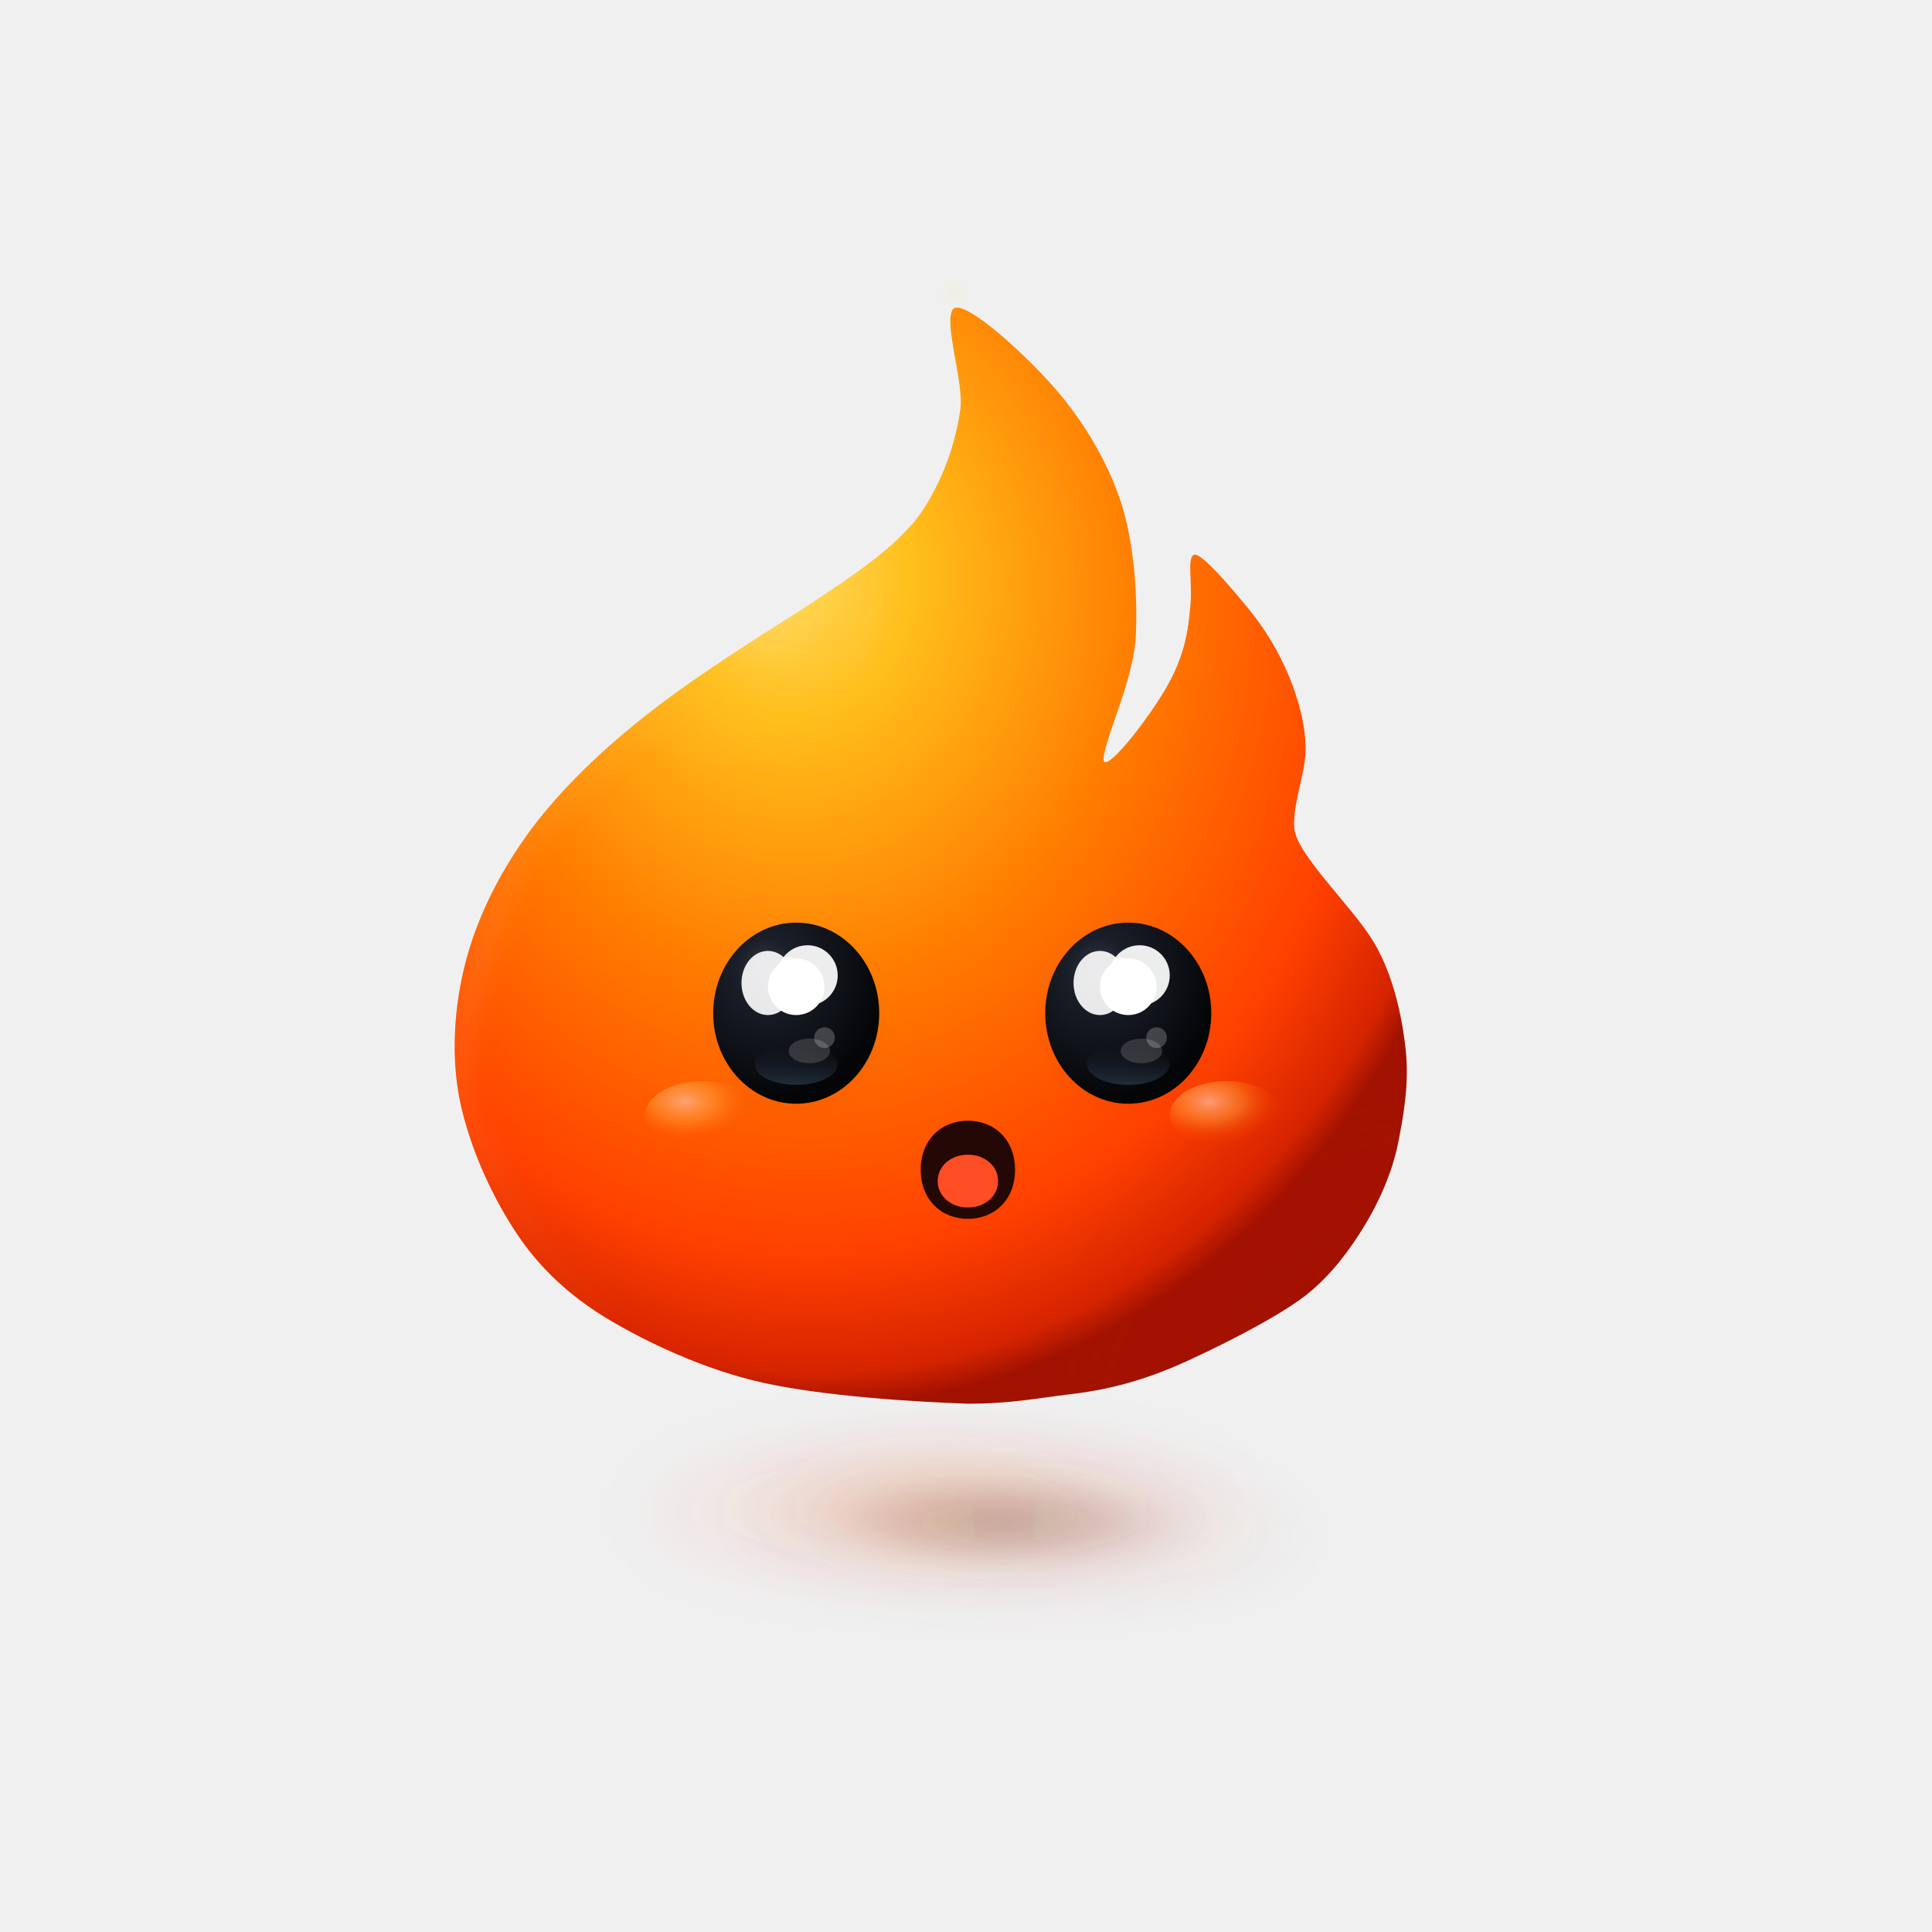
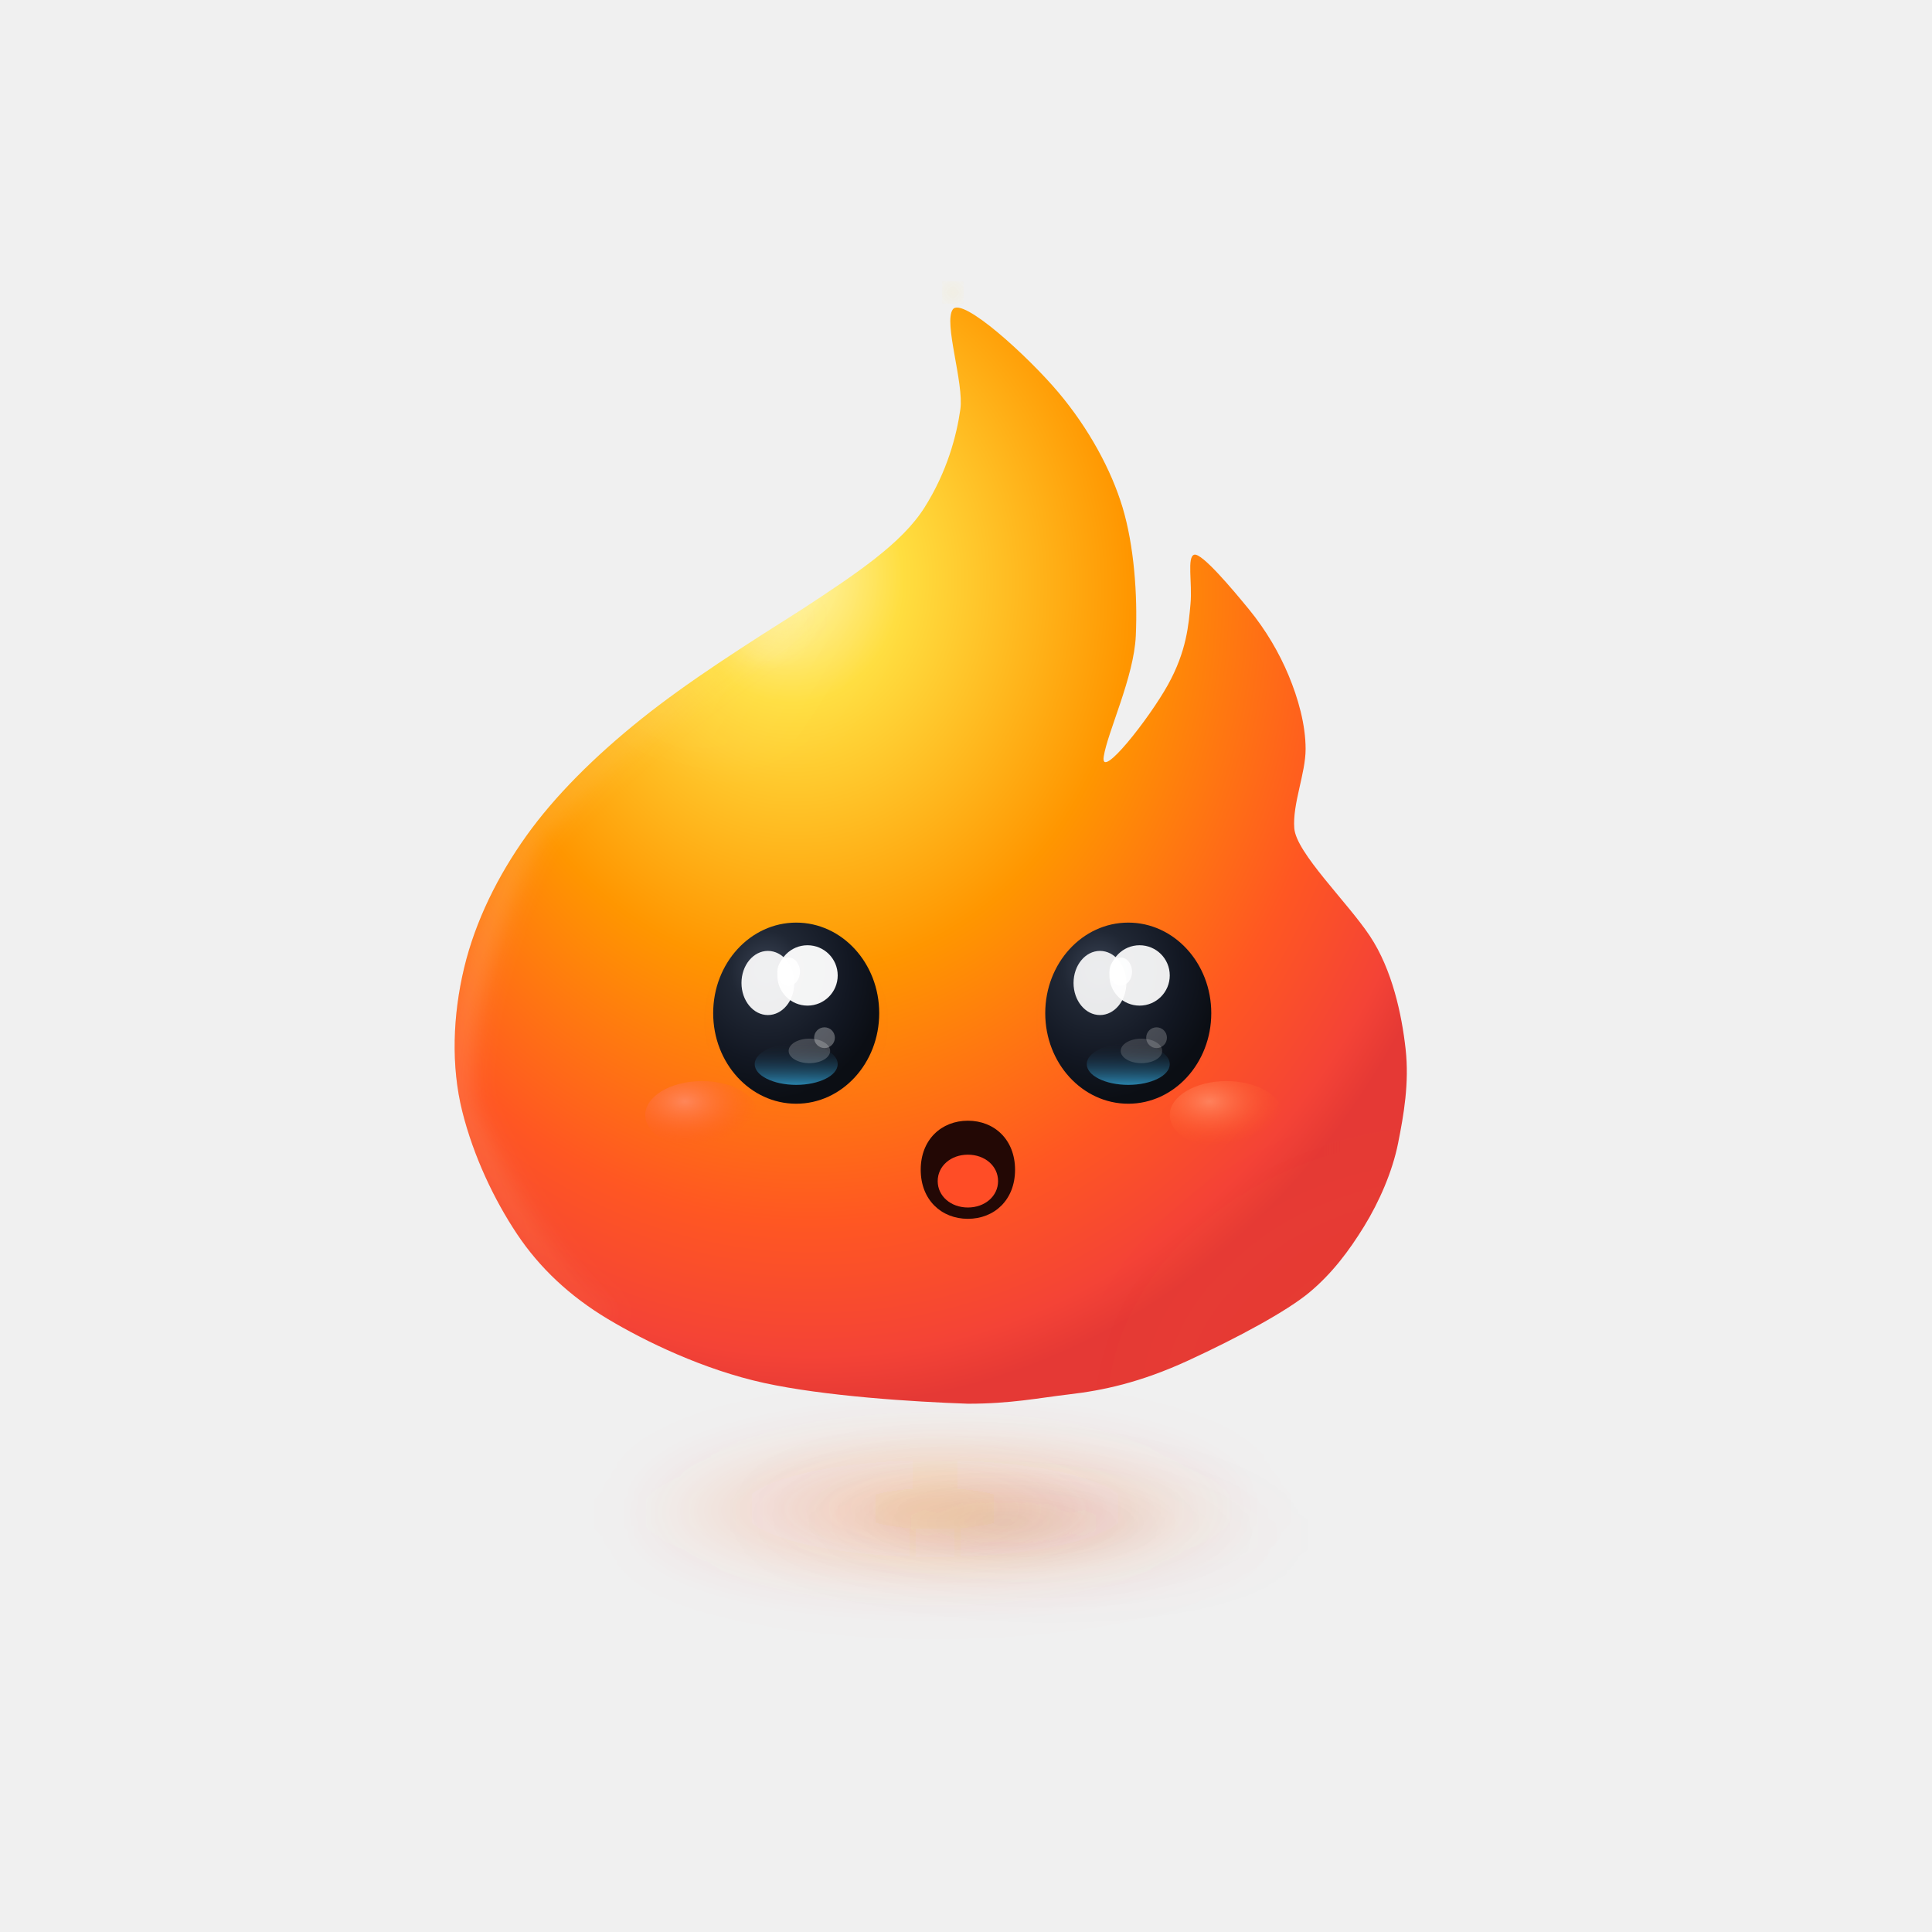
<svg xmlns="http://www.w3.org/2000/svg" viewBox="0 0 1024 1024" width="1024" height="1024" role="img" aria-label="Flame mascot 3D">
  <defs>
    <radialGradient id="flame3DGrad" cx="38%" cy="28%" r="72%" fx="35%" fy="24%">
-       <stop offset="0%" stop-color="#FFDA5C" />
-       <stop offset="18%" stop-color="#FFBE1A" />
-       <stop offset="50%" stop-color="#FF7B00" />
-       <stop offset="82%" stop-color="#FF4000" />
-       <stop offset="96%" stop-color="#D62400" />
-       <stop offset="100%" stop-color="#A31200" />
+       <stop offset="0%" stop-color="#FFF8B3" />
+       <stop offset="16%" stop-color="#FFDE40" />
+       <stop offset="48%" stop-color="#FF9600" />
+       <stop offset="78%" stop-color="#FF5722" />
+       <stop offset="94%" stop-color="#F44336" />
+       <stop offset="100%" stop-color="#E53935" />
    </radialGradient>
    <linearGradient id="bodyHighlightGrad" x1="20%" y1="0%" x2="80%" y2="100%">
-       <stop offset="0%" stop-color="#FFFFFF" stop-opacity="0.08" />
-       <stop offset="50%" stop-color="#FFFFFF" stop-opacity="0.02" />
+       <stop offset="0%" stop-color="#FFFFFF" stop-opacity="0.22" />
+       <stop offset="45%" stop-color="#FFFFFF" stop-opacity="0.06" />
      <stop offset="100%" stop-color="#FFFFFF" stop-opacity="0" />
    </linearGradient>
    <linearGradient id="rimLightGrad" x1="0%" y1="20%" x2="100%" y2="80%">
-       <stop offset="0%" stop-color="#FFF5C2" stop-opacity="0.35" />
-       <stop offset="50%" stop-color="#FFC44D" stop-opacity="0.15" />
-       <stop offset="100%" stop-color="#FF6600" stop-opacity="0" />
+       <stop offset="0%" stop-color="#FFFFFF" stop-opacity="0.45" />
+       <stop offset="45%" stop-color="#FFE082" stop-opacity="0.25" />
+       <stop offset="100%" stop-color="#FF9800" stop-opacity="0" />
    </linearGradient>
    <radialGradient id="ambientShadowGrad" cx="78%" cy="75%" r="55%">
-       <stop offset="0%" stop-color="#730500" stop-opacity="0.20" />
-       <stop offset="55%" stop-color="#A61200" stop-opacity="0.08" />
-       <stop offset="100%" stop-color="#CC2000" stop-opacity="0" />
+       <stop offset="0%" stop-color="#D84315" stop-opacity="0.10" />
+       <stop offset="60%" stop-color="#FF5722" stop-opacity="0.03" />
+       <stop offset="100%" stop-color="#FF9800" stop-opacity="0" />
    </radialGradient>
    <radialGradient id="eye3DGrad" cx="32%" cy="26%" r="72%">
-       <stop offset="0%" stop-color="#323846" />
-       <stop offset="25%" stop-color="#1A1E28" />
-       <stop offset="65%" stop-color="#0E1116" />
-       <stop offset="100%" stop-color="#040507" />
+       <stop offset="0%" stop-color="#3A4354" />
+       <stop offset="30%" stop-color="#202734" />
+       <stop offset="70%" stop-color="#121722" />
+       <stop offset="100%" stop-color="#0B0E14" />
    </radialGradient>
    <radialGradient id="eyeSocketShadow" cx="50%" cy="50%" r="50%">
-       <stop offset="0%" stop-color="#000000" stop-opacity="0.25" />
-       <stop offset="70%" stop-color="#000000" stop-opacity="0.05" />
-       <stop offset="100%" stop-color="#000000" stop-opacity="0" />
+       <stop offset="0%" stop-color="#BF360C" stop-opacity="0.08" />
+       <stop offset="70%" stop-color="#E64A19" stop-opacity="0.02" />
+       <stop offset="100%" stop-color="#FF5722" stop-opacity="0" />
    </radialGradient>
    <linearGradient id="eyeBottomGlow" x1="0%" y1="100%" x2="0%" y2="0%">
-       <stop offset="0%" stop-color="#486584" stop-opacity="0.40" />
-       <stop offset="100%" stop-color="#1F2430" stop-opacity="0" />
+       <stop offset="0%" stop-color="#38BDF8" stop-opacity="0.65" />
+       <stop offset="100%" stop-color="#1E293B" stop-opacity="0" />
    </linearGradient>
    <radialGradient id="cheek3DGrad" cx="35%" cy="30%" r="65%">
-       <stop offset="0%" stop-color="#FFB394" stop-opacity="0.80" />
-       <stop offset="45%" stop-color="#FFA03A" stop-opacity="0.45" />
-       <stop offset="85%" stop-color="#FF5500" stop-opacity="0.12" />
-       <stop offset="100%" stop-color="#FF4400" stop-opacity="0" />
+       <stop offset="0%" stop-color="#FF8A65" stop-opacity="0.85" />
+       <stop offset="50%" stop-color="#FF7043" stop-opacity="0.45" />
+       <stop offset="100%" stop-color="#FF5722" stop-opacity="0" />
    </radialGradient>
    <radialGradient id="shadowCastGrad" cx="45%" cy="42%" r="55%">
-       <stop offset="0%" stop-color="#4A1205" stop-opacity="0.32" />
-       <stop offset="50%" stop-color="#73200A" stop-opacity="0.16" />
-       <stop offset="85%" stop-color="#993310" stop-opacity="0.05" />
-       <stop offset="100%" stop-color="#000000" stop-opacity="0" />
+       <stop offset="0%" stop-color="#8C2703" stop-opacity="0.16" />
+       <stop offset="50%" stop-color="#B23C08" stop-opacity="0.07" />
+       <stop offset="100%" stop-color="#FF5722" stop-opacity="0" />
    </radialGradient>
    <radialGradient id="shadowContactGrad" cx="50%" cy="50%" r="50%">
-       <stop offset="0%" stop-color="#3A0D04" stop-opacity="0.42" />
-       <stop offset="60%" stop-color="#66180A" stop-opacity="0.20" />
-       <stop offset="100%" stop-color="#8C220E" stop-opacity="0" />
+       <stop offset="0%" stop-color="#6E1B00" stop-opacity="0.20" />
+       <stop offset="60%" stop-color="#9E2A00" stop-opacity="0.07" />
+       <stop offset="100%" stop-color="#D84315" stop-opacity="0" />
    </radialGradient>
    <radialGradient id="groundFlameGlowGrad" cx="45%" cy="45%" r="50%">
-       <stop offset="0%" stop-color="#FF7700" stop-opacity="0.30" />
-       <stop offset="50%" stop-color="#FF3300" stop-opacity="0.12" />
-       <stop offset="100%" stop-color="#FF1A00" stop-opacity="0" />
+       <stop offset="0%" stop-color="#FF9600" stop-opacity="0.45" />
+       <stop offset="50%" stop-color="#FF5722" stop-opacity="0.20" />
+       <stop offset="100%" stop-color="#FF3D00" stop-opacity="0" />
    </radialGradient>
    <filter id="shadowBlur" x="-50%" y="-150%" width="200%" height="400%">
      <feGaussianBlur stdDeviation="16" />
    </filter>
    <filter id="contactBlur" x="-30%" y="-100%" width="160%" height="300%">
      <feGaussianBlur stdDeviation="8" />
    </filter>
    <filter id="softGlow" x="-30%" y="-30%" width="160%" height="160%">
      <feGaussianBlur stdDeviation="6" />
    </filter>
    <filter id="highlightBlur" x="-20%" y="-20%" width="140%" height="140%">
      <feGaussianBlur stdDeviation="10" />
    </filter>
    <clipPath id="flameBodyClip">
      <path d="M 513 744 C 484 743, 437 740, 405 733 C 373 726, 342 711, 322 699 C 302 687, 286 672, 274 654 C 262 636, 251 613, 245 589 C 239 565, 240 538, 246 513 C 252 488, 264 464, 279 443 C 294 422, 315 401, 340 381 C 365 361, 395 342, 425 323 C 454 304, 478 288, 490 269 C 502 250, 507 231, 509 217 C 511 203, 500 171, 505 164 C 510 157, 545 189, 561 208 C 577 227, 589 249, 595 269 C 601 289, 603 315, 602 337 C 601 359, 587 388, 585 401 C 583 414, 609 381, 619 363 C 629 345, 630 331, 631 320 C 632 309, 629 295, 633 294 C 637 293, 653 312, 662 323 C 671 334, 678 346, 683 358 C 688 370, 692 384, 692 397 C 692 410, 685 426, 686 439 C 687 452, 714 478, 726 496 C 738 514, 743 538, 745 556 C 747 574, 744 591, 741 606 C 738 621, 731 637, 723 650 C 715 663, 706 675, 694 685 C 682 695, 656 709, 630 721 C 604 733, 584 737, 567 739 C 550 741, 536 744, 513 744 Z" />
    </clipPath>
  </defs>
  <g id="ground-shadow">
    <ellipse cx="513" cy="804" rx="175" ry="44" fill="url(#groundFlameGlowGrad)" filter="url(#shadowBlur)" opacity="0.75" />
    <ellipse cx="548" cy="812" rx="156" ry="37" transform="rotate(3 548 812)" fill="url(#shadowCastGrad)" filter="url(#shadowBlur)" opacity="0.45">
      <animate attributeName="rx" values="156;184;75;168;140;156;156" keyTimes="0;0.04;0.13;0.20;0.24;0.27;1" calcMode="spline" keySplines="0.25 0.8 0.3 1; 0.22 0.9 0.3 1; 0.2 0 0.2 1; 0.2 0.7 0.2 1; 0.2 0.7 0.2 1; 0 0 1 1" dur="5.5s" repeatCount="indefinite" />
      <animate attributeName="ry" values="37;46;15;41;32;37;37" keyTimes="0;0.04;0.13;0.20;0.24;0.27;1" calcMode="spline" keySplines="0.25 0.8 0.3 1; 0.22 0.9 0.3 1; 0.2 0 0.2 1; 0.2 0.7 0.2 1; 0.2 0.7 0.2 1; 0 0 1 1" dur="5.5s" repeatCount="indefinite" />
      <animate attributeName="opacity" values="0.45;0.65;0.12;0.55;0.35;0.45;0.45" keyTimes="0;0.04;0.13;0.20;0.24;0.27;1" calcMode="spline" keySplines="0.25 0.8 0.3 1; 0.22 0.9 0.3 1; 0.2 0 0.2 1; 0.2 0.7 0.2 1; 0.2 0.7 0.2 1; 0 0 1 1" dur="5.5s" repeatCount="indefinite" />
    </ellipse>
    <ellipse cx="532" cy="807" rx="100" ry="22" fill="url(#shadowContactGrad)" filter="url(#contactBlur)" opacity="0.50">
      <animate attributeName="rx" values="100;124;30;114;88;100;100" keyTimes="0;0.04;0.13;0.20;0.24;0.27;1" calcMode="spline" keySplines="0.25 0.8 0.3 1; 0.22 0.9 0.3 1; 0.2 0 0.2 1; 0.2 0.7 0.2 1; 0.2 0.7 0.2 1; 0 0 1 1" dur="5.5s" repeatCount="indefinite" />
      <animate attributeName="opacity" values="0.50;0.75;0.05;0.68;0.40;0.50;0.50" keyTimes="0;0.04;0.13;0.20;0.24;0.27;1" calcMode="spline" keySplines="0.25 0.8 0.3 1; 0.22 0.9 0.3 1; 0.2 0 0.2 1; 0.2 0.7 0.2 1; 0.2 0.7 0.2 1; 0 0 1 1" dur="5.5s" repeatCount="indefinite" />
    </ellipse>
  </g>
  <g id="mascot-airborne-translate">
    <animateTransform attributeName="transform" type="translate" values="0 0; 0 20; 0 -160; 0 10; 0 -12; 0 0; 0 0" keyTimes="0; 0.04; 0.13; 0.20; 0.24; 0.27; 1" calcMode="spline" keySplines="0.25 0.8 0.3 1; 0.22 0.9 0.3 1; 0.2 0 0.2 1; 0.2 0.7 0.2 1; 0.2 0.7 0.2 1; 0 0 1 1" dur="5.5s" begin="0s" repeatCount="indefinite" />
    <g transform="translate(513 744)">
      <g id="mascot-squish-scale">
        <animateTransform attributeName="transform" type="scale" values="1 1; 1.20 0.76; 0.80 1.28; 1.22 0.78; 0.94 1.06; 1 1; 1 1" keyTimes="0; 0.04; 0.13; 0.20; 0.24; 0.27; 1" calcMode="spline" keySplines="0.25 0.8 0.3 1; 0.22 0.9 0.3 1; 0.2 0 0.2 1; 0.2 0.7 0.2 1; 0.2 0.7 0.2 1; 0 0 1 1" dur="5.5s" begin="0s" repeatCount="indefinite" />
        <g transform="translate(-513 -744)">
          <path fill="url(#flame3DGrad)" shape-rendering="geometricPrecision" d="M 513 744 C 484 743, 437 740, 405 733 C 373 726, 342 711, 322 699 C 302 687, 286 672, 274 654 C 262 636, 251 613, 245 589 C 239 565, 240 538, 246 513 C 252 488, 264 464, 279 443 C 294 422, 315 401, 340 381 C 365 361, 395 342, 425 323 C 454 304, 478 288, 490 269 C 502 250, 507 231, 509 217 C 511 203, 500 171, 505 164 C 510 157, 545 189, 561 208 C 577 227, 589 249, 595 269 C 601 289, 603 315, 602 337 C 601 359, 587 388, 585 401 C 583 414, 609 381, 619 363 C 629 345, 630 331, 631 320 C 632 309, 629 295, 633 294 C 637 293, 653 312, 662 323 C 671 334, 678 346, 683 358 C 688 370, 692 384, 692 397 C 692 410, 685 426, 686 439 C 687 452, 714 478, 726 496 C 738 514, 743 538, 745 556 C 747 574, 744 591, 741 606 C 738 621, 731 637, 723 650 C 715 663, 706 675, 694 685 C 682 695, 656 709, 630 721 C 604 733, 584 737, 567 739 C 550 741, 536 744, 513 744 Z" />
          <g clip-path="url(#flameBodyClip)">
            <ellipse cx="660" cy="670" rx="200" ry="160" fill="url(#ambientShadowGrad)" filter="url(#shadowBlur)" />
            <ellipse cx="380" cy="310" rx="80" ry="100" transform="rotate(-20 380 310)" fill="url(#bodyHighlightGrad)" filter="url(#highlightBlur)" />
-             <ellipse cx="400" cy="320" rx="20" ry="34" transform="rotate(-22 400 320)" fill="#FFFFFF" opacity="0.06" filter="url(#softGlow)" />
-             <path d="M 322 699 C 302 687 274 654 245 589 C 239 565 246 513 279 443 C 315 401 365 361 425 323" stroke="url(#rimLightGrad)" stroke-width="12" fill="none" opacity="0.4" filter="url(#softGlow)" />
+             <ellipse cx="400" cy="320" rx="20" ry="34" transform="rotate(-22 400 320)" fill="#FFFFFF" opacity="0.12" filter="url(#softGlow)" />
+             <path d="M 322 699 C 302 687 274 654 245 589 C 239 565 246 513 279 443 C 315 401 365 361 425 323" stroke="url(#rimLightGrad)" stroke-width="12" fill="none" opacity="0.50" filter="url(#softGlow)" />
          </g>
          <circle cx="505" cy="155" r="3.5" fill="#FFE57F" opacity="0.8" filter="url(#softGlow)">
            <animate attributeName="cy" values="155;122;155" dur="2.4s" repeatCount="indefinite" />
            <animate attributeName="cx" values="505;490;512;505" dur="2.4s" repeatCount="indefinite" />
            <animate attributeName="opacity" values="0.85;0.1;0.85" dur="2.4s" repeatCount="indefinite" />
            <animate attributeName="r" values="3.5;1.8;3.5" dur="2.4s" repeatCount="indefinite" />
          </circle>
          <g id="face">
            <g id="eyes">
              <g id="eye-left">
-                 <animateTransform attributeName="transform" type="translate" dur="12s" begin="0s" repeatCount="indefinite" keyTimes="0;0.14;0.28;0.44;0.50;1" values="0 0;0 0;0 -2;0 -2;0 0;0 0" />
+                 <animateTransform attributeName="transform" type="translate" dur="5.5s" begin="0s" repeatCount="indefinite" keyTimes="0; 0.27; 0.40; 0.65; 1" values="0 0; 0 0; 0 -2; 0 -2; 0 0" />
                <ellipse cx="422" cy="541" rx="47" ry="50" fill="url(#eyeSocketShadow)" filter="url(#softGlow)" />
-                 <ellipse cx="422" cy="537" rx="44" ry="48" fill="url(#eye3DGrad)">
-                   <animate attributeName="ry" dur="12s" repeatCount="indefinite" keyTimes="0;0.20;0.22;0.24;0.26;0.28;0.48;0.49;0.50;0.51;0.52;0.78;0.80;0.82;0.84;0.86;1" values="48;48;28;7;5;48;48;28;7;5;48;48;28;7;5;48;48" />
-                 </ellipse>
-                 <ellipse cx="422" cy="564" rx="22" ry="11" fill="url(#eyeBottomGlow)" />
-                 <g id="eye-left-shine">
-                   <animate attributeName="opacity" dur="12s" repeatCount="indefinite" keyTimes="0;0.50;0.52;1" values="1;1;0;0" />
-                   <circle cx="428" cy="517" r="16" fill="#FFFFFF" opacity="0.92">
-                     <animate attributeName="opacity" dur="12s" repeatCount="indefinite" keyTimes="0;0.20;0.22;0.24;0.26;0.28;0.68;0.70;0.72;0.74;0.76;1" values="0.92;0.92;0.55;0;0;0.92;0.92;0.55;0;0;0.92;0.92" />
-                     <animate attributeName="r" values="16;16.6;16" dur="2.6s" repeatCount="indefinite" />
-                   </circle>
-                   <ellipse cx="407" cy="521" rx="14" ry="17" fill="#FFFFFF" opacity="0.90">
-                     <animate attributeName="opacity" dur="12s" repeatCount="indefinite" keyTimes="0;0.20;0.22;0.24;0.26;0.28;0.68;0.70;0.72;0.74;0.76;1" values="0.90;0.90;0.55;0;0;0.90;0.90;0.55;0;0;0.90;0.90" />
-                     <animate attributeName="ry" values="17;18.2;16.8;17.4;17" dur="2.6s" repeatCount="indefinite" />
-                     <animate attributeName="cy" values="521;520;521.5;521;521" dur="2.6s" repeatCount="indefinite" />
+                 <g id="eye-left-pupil-glance">
+                   <animateTransform attributeName="transform" type="translate" dur="5.5s" begin="0s" repeatCount="indefinite" keyTimes="0; 0.70; 0.74; 0.81; 0.85; 0.92; 0.96; 1" values="0 0; 0 0; -12 0; -12 0; 12 0; 12 0; 0 0; 0 0" calcMode="spline" keySplines="0 0 1 1; 0.25 0.9 0.25 1; 0 0 1 1; 0.25 0.9 0.25 1; 0 0 1 1; 0.25 0.9 0.25 1; 0 0 1 1" />
+                   <ellipse cx="422" cy="537" rx="44" ry="48" fill="url(#eye3DGrad)">
+                     <animate attributeName="ry" dur="5.5s" repeatCount="indefinite" keyTimes="0; 0.10; 0.12; 0.14; 0.85; 0.87; 1" values="48; 48; 7; 48; 48; 7; 48" />
                  </ellipse>
-                   <ellipse cx="418" cy="515" rx="6" ry="7.5" fill="#FFFFFF" opacity="0.85">
-                     <animate attributeName="opacity" dur="12s" repeatCount="indefinite" keyTimes="0;0.20;0.22;0.24;0.26;0.28;0.68;0.70;0.72;0.74;0.76;1" values="0.85;0.85;0.50;0;0;0.85;0.85;0.50;0;0;0.85;0.85" />
-                     <animate attributeName="rx" values="6;6.8;5.8;6.2;6" dur="2.1s" repeatCount="indefinite" />
-                     <animate attributeName="ry" values="7.5;8.1;7.1;7.6;7.5" dur="2.1s" repeatCount="indefinite" />
-                   </ellipse>
-                   <circle cx="437" cy="550" r="5.5" fill="#FFFFFF" opacity="0.22">
-                     <animate attributeName="opacity" dur="12s" repeatCount="indefinite" keyTimes="0;0.20;0.22;0.24;0.26;0.28;0.68;0.70;0.72;0.74;0.76;1" values="0.22;0.22;0.12;0;0;0.22;0.22;0.12;0;0;0.22;0.22" />
-                     <animate attributeName="r" values="4.6;6.2;5;5.7;4.6" dur="1.9s" repeatCount="indefinite" />
-                   </circle>
-                   <ellipse cx="429" cy="557" rx="11" ry="6.5" fill="#FFFFFF" opacity="0.16">
-                     <animate attributeName="opacity" dur="12s" repeatCount="indefinite" keyTimes="0;0.16;0.16;0.08;0;0;0.16;0.16;0.08;0;0;0.16;0.16" />
-                     <animate attributeName="rx" values="10;12.2;10.4;11.2;10" dur="2.3s" repeatCount="indefinite" />
-                   </ellipse>
-                   <g id="eye-left-sparkle" opacity="0">
-                     <path d="M 428 510 L 428 524" stroke="#FFFFFF" stroke-width="2.5" stroke-linecap="round" />
-                     <path d="M 421 517 L 435 517" stroke="#FFFFFF" stroke-width="2.5" stroke-linecap="round" />
-                     <animate attributeName="opacity" dur="12s" repeatCount="indefinite" keyTimes="0;0.38;0.42;0.47;0.50;1" values="0;0;0.85;1;0;0" />
+                   <ellipse cx="422" cy="564" rx="22" ry="11" fill="url(#eyeBottomGlow)" />
+                   <g id="eye-left-shine">
+                     <circle cx="428" cy="517" r="16" fill="#FFFFFF" opacity="0.95">
+                       <animate attributeName="opacity" dur="5.5s" repeatCount="indefinite" keyTimes="0; 0.10; 0.12; 0.14; 0.38; 0.40; 0.65; 0.67; 0.85; 0.87; 1" values="0.95; 0.95; 0.2; 0.95; 0.95; 1.0; 1.0; 0.95; 0.95; 0.2; 0.95" />
+                       <animate attributeName="r" dur="5.5s" repeatCount="indefinite" keyTimes="0; 0.38; 0.40; 0.65; 0.67; 1" values="16; 16; 18.5; 18.5; 16; 16" />
+                     </circle>
+                     <ellipse cx="407" cy="521" rx="14" ry="17" fill="#FFFFFF" opacity="0.92">
+                       <animate attributeName="opacity" dur="5.5s" repeatCount="indefinite" keyTimes="0; 0.10; 0.12; 0.14; 0.38; 0.40; 0.65; 0.67; 0.85; 0.87; 1" values="0.92; 0.92; 0.2; 0.92; 0.92; 0.98; 0.98; 0.92; 0.92; 0.2; 0.92" />
+                       <animate attributeName="ry" values="17;18.2;16.8;17.4;17" dur="2.6s" repeatCount="indefinite" />
+                       <animate attributeName="cy" values="521;520;521.5;521;521" dur="2.6s" repeatCount="indefinite" />
+                     </ellipse>
+                     <ellipse cx="418" cy="515" rx="6" ry="7.5" fill="#FFFFFF" opacity="0.88">
+                       <animate attributeName="rx" values="6;6.8;5.8;6.2;6" dur="2.1s" repeatCount="indefinite" />
+                       <animate attributeName="ry" values="7.5;8.1;7.1;7.6;7.5" dur="2.1s" repeatCount="indefinite" />
+                     </ellipse>
+                     <circle cx="437" cy="550" r="5.5" fill="#FFFFFF" opacity="0.30">
+                       <animate attributeName="r" values="4.6;6.2;5;5.7;4.6" dur="1.9s" repeatCount="indefinite" />
+                     </circle>
+                     <ellipse cx="429" cy="557" rx="11" ry="6.5" fill="#FFFFFF" opacity="0.20">
+                       <animate attributeName="rx" values="10;12.2;10.4;11.2;10" dur="2.3s" repeatCount="indefinite" />
+                     </ellipse>
+                     <g id="eye-left-sparkle" opacity="0">
+                       <path d="M 428 506 L 428 528" stroke="#FFFFFF" stroke-width="3" stroke-linecap="round" />
+                       <path d="M 417 517 L 439 517" stroke="#FFFFFF" stroke-width="3" stroke-linecap="round" />
+                       <path d="M 420 509 L 436 525" stroke="#FFFFFF" stroke-width="2" stroke-linecap="round" />
+                       <path d="M 420 525 L 436 509" stroke="#FFFFFF" stroke-width="2" stroke-linecap="round" />
+                       <animate attributeName="opacity" dur="5.5s" repeatCount="indefinite" keyTimes="0; 0.38; 0.40; 0.65; 0.67; 1" values="0; 0; 1; 1; 0; 0" />
+                     </g>
                  </g>
-                 </g>
-                 <g id="eye-left-look">
-                   <animate attributeName="opacity" dur="12s" repeatCount="indefinite" keyTimes="0;0.50;0.52;1" values="0;0;1;1" />
-                   <animateTransform attributeName="transform" type="translate" dur="12s" begin="0s" repeatCount="indefinite" keyTimes="0;0.50;0.58;0.66;0.72;0.80;0.88;1" values="0 0;0 0;-10 0;-10 0;10 0;10 0;0 0;0 0" calcMode="spline" keySplines="0 0 1 1; 0.2 0.9 0.25 1; 0 0 1 1; 0.2 0.9 0.25 1; 0 0 1 1; 0.22 0.82 0.25 1; 0 0 1 1" />
-                   <circle cx="422" cy="523" r="15" fill="#FFFFFF">
-                     <animate attributeName="opacity" dur="12s" repeatCount="indefinite" keyTimes="0;0.20;0.22;0.24;0.26;0.28;0.48;0.49;0.50;0.51;0.52;0.78;0.80;0.82;0.84;0.86;1" values="1;1;0.55;0;0;1;1;0.55;0;0;1;1;0.55;0;0;1;1" />
-                   </circle>
                </g>
              </g>
              <g id="eye-right">
-                 <animateTransform attributeName="transform" type="translate" dur="12s" begin="0s" repeatCount="indefinite" keyTimes="0;0.14;0.28;0.44;0.50;1" values="0 0;0 0;0 -2;0 -2;0 0;0 0" />
+                 <animateTransform attributeName="transform" type="translate" dur="5.5s" begin="0s" repeatCount="indefinite" keyTimes="0; 0.27; 0.40; 0.65; 1" values="0 0; 0 0; 0 -2; 0 -2; 0 0" />
                <ellipse cx="598" cy="541" rx="47" ry="50" fill="url(#eyeSocketShadow)" filter="url(#softGlow)" />
-                 <ellipse cx="598" cy="537" rx="44" ry="48" fill="url(#eye3DGrad)">
-                   <animate attributeName="ry" dur="12s" repeatCount="indefinite" keyTimes="0;0.20;0.22;0.24;0.26;0.28;0.48;0.49;0.50;0.51;0.52;0.78;0.80;0.82;0.84;0.86;1" values="48;48;28;7;5;48;48;28;7;5;48;48;28;7;5;48;48" />
-                 </ellipse>
-                 <ellipse cx="598" cy="564" rx="22" ry="11" fill="url(#eyeBottomGlow)" />
-                 <g id="eye-right-shine">
-                   <animate attributeName="opacity" dur="12s" repeatCount="indefinite" keyTimes="0;0.50;0.52;1" values="1;1;0;0" />
-                   <circle cx="604" cy="517" r="16" fill="#FFFFFF" opacity="0.92">
-                     <animate attributeName="opacity" dur="12s" repeatCount="indefinite" keyTimes="0;0.20;0.22;0.24;0.26;0.28;0.68;0.70;0.72;0.74;0.76;1" values="0.92;0.92;0.55;0;0;0.92;0.92;0.55;0;0;0.92;0.92" />
-                     <animate attributeName="r" values="16;16.6;16" dur="2.8s" repeatCount="indefinite" />
-                   </circle>
-                   <ellipse cx="583" cy="521" rx="14" ry="17" fill="#FFFFFF" opacity="0.90">
-                     <animate attributeName="opacity" dur="12s" repeatCount="indefinite" keyTimes="0;0.20;0.22;0.24;0.26;0.28;0.68;0.70;0.72;0.74;0.76;1" values="0.90;0.90;0.55;0;0;0.90;0.90;0.55;0;0;0.90;0.90" />
-                     <animate attributeName="ry" values="17;18;16.7;17.6;17" dur="2.8s" repeatCount="indefinite" />
-                     <animate attributeName="cy" values="521;520.2;521.4;521;521" dur="2.8s" repeatCount="indefinite" />
+                 <g id="eye-right-pupil-glance">
+                   <animateTransform attributeName="transform" type="translate" dur="5.5s" begin="0s" repeatCount="indefinite" keyTimes="0; 0.70; 0.74; 0.81; 0.85; 0.92; 0.96; 1" values="0 0; 0 0; -12 0; -12 0; 12 0; 12 0; 0 0; 0 0" calcMode="spline" keySplines="0 0 1 1; 0.25 0.9 0.25 1; 0 0 1 1; 0.25 0.9 0.25 1; 0 0 1 1; 0.25 0.9 0.25 1; 0 0 1 1" />
+                   <ellipse cx="598" cy="537" rx="44" ry="48" fill="url(#eye3DGrad)">
+                     <animate attributeName="ry" dur="5.5s" repeatCount="indefinite" keyTimes="0; 0.10; 0.12; 0.14; 0.38; 0.40; 0.65; 0.67; 0.85; 0.87; 1" values="48; 48; 7; 48; 48; 2; 2; 48; 48; 7; 48" />
                  </ellipse>
-                   <ellipse cx="594" cy="515" rx="6" ry="7.5" fill="#FFFFFF" opacity="0.85">
-                     <animate attributeName="opacity" dur="12s" repeatCount="indefinite" keyTimes="0;0.20;0.22;0.24;0.26;0.28;0.68;0.70;0.72;0.74;0.76;1" values="0.85;0.85;0.50;0;0;0.85;0.85;0.50;0;0;0.85;0.85" />
-                     <animate attributeName="rx" values="6;6.7;5.9;6.4;6" dur="2.0s" repeatCount="indefinite" />
-                     <animate attributeName="ry" values="7.5;8;7.2;7.7;7.5" dur="2.0s" repeatCount="indefinite" />
-                   </ellipse>
-                   <circle cx="613" cy="550" r="5.5" fill="#FFFFFF" opacity="0.22">
-                     <animate attributeName="opacity" dur="12s" repeatCount="indefinite" keyTimes="0;0.20;0.22;0.24;0.26;0.28;0.68;0.70;0.72;0.74;0.76;1" values="0.22;0.22;0.12;0;0;0.22;0.22;0.12;0;0;0.22;0.22" />
-                     <animate attributeName="r" values="4.7;6.1;5.1;5.6;4.7" dur="2.0s" repeatCount="indefinite" />
-                   </circle>
-                   <ellipse cx="605" cy="557" rx="11" ry="6.5" fill="#FFFFFF" opacity="0.16">
-                     <animate attributeName="opacity" dur="12s" repeatCount="indefinite" keyTimes="0;0.16;0.16;0.08;0;0;0.16;0.16;0.08;0;0;0.16;0.16" />
-                     <animate attributeName="rx" values="10;12;10.6;11.3;10" dur="2.4s" repeatCount="indefinite" />
-                   </ellipse>
-                   <g id="eye-right-sparkle" opacity="0">
-                     <path d="M 604 510 L 604 524" stroke="#FFFFFF" stroke-width="2.5" stroke-linecap="round" />
-                     <path d="M 597 517 L 611 517" stroke="#FFFFFF" stroke-width="2.5" stroke-linecap="round" />
-                     <animate attributeName="opacity" dur="12s" repeatCount="indefinite" keyTimes="0;0.38;0.42;0.47;0.50;1" values="0;0;0.85;1;0;0" />
+                   <path d="M 562 537 Q 598 565 634 537" stroke="#121722" stroke-width="7" stroke-linecap="round" fill="none" opacity="0">
+                     <animate attributeName="opacity" dur="5.5s" repeatCount="indefinite" keyTimes="0; 0.38; 0.40; 0.65; 0.67; 1" values="0; 0; 1; 1; 0; 0" />
+                   </path>
+                   <ellipse cx="598" cy="564" rx="22" ry="11" fill="url(#eyeBottomGlow)" />
+                   <g id="eye-right-shine">
+                     <animate attributeName="opacity" dur="5.5s" repeatCount="indefinite" keyTimes="0; 0.38; 0.40; 0.65; 0.67; 1" values="1; 1; 0; 0; 1; 1" />
+                     <circle cx="604" cy="517" r="16" fill="#FFFFFF" opacity="0.92">
+                       <animate attributeName="r" values="16;16.6;16" dur="2.8s" repeatCount="indefinite" />
+                     </circle>
+                     <ellipse cx="583" cy="521" rx="14" ry="17" fill="#FFFFFF" opacity="0.90">
+                       <animate attributeName="ry" values="17;18;16.7;17.6;17" dur="2.8s" repeatCount="indefinite" />
+                       <animate attributeName="cy" values="521;520.2;521.4;521;521" dur="2.8s" repeatCount="indefinite" />
+                     </ellipse>
+                     <ellipse cx="594" cy="515" rx="6" ry="7.5" fill="#FFFFFF" opacity="0.85">
+                       <animate attributeName="rx" values="6;6.7;5.9;6.4;6" dur="2.0s" repeatCount="indefinite" />
+                       <animate attributeName="ry" values="7.5;8.1;7.1;7.6;7.5" dur="2.0s" repeatCount="indefinite" />
+                     </ellipse>
+                     <circle cx="613" cy="550" r="5.5" fill="#FFFFFF" opacity="0.22">
+                       <animate attributeName="r" values="4.7;6.1;5.1;5.6;4.7" dur="2.0s" repeatCount="indefinite" />
+                     </circle>
+                     <ellipse cx="605" cy="557" rx="11" ry="6.5" fill="#FFFFFF" opacity="0.16">
+                       <animate attributeName="rx" values="10;12;10.6;11.3;10" dur="2.4s" repeatCount="indefinite" />
+                     </ellipse>
                  </g>
-                 </g>
-                 <g id="eye-right-look">
-                   <animate attributeName="opacity" dur="12s" repeatCount="indefinite" keyTimes="0;0.50;0.52;1" values="0;0;1;1" />
-                   <animateTransform attributeName="transform" type="translate" dur="12s" begin="0s" repeatCount="indefinite" keyTimes="0;0.50;0.58;0.66;0.72;0.80;0.88;1" values="0 0;0 0;-10 0;-10 0;10 0;10 0;0 0;0 0" calcMode="spline" keySplines="0 0 1 1; 0.2 0.9 0.25 1; 0 0 1 1; 0.2 0.9 0.25 1; 0 0 1 1; 0.22 0.82 0.25 1; 0 0 1 1" />
-                   <circle cx="598" cy="523" r="15" fill="#FFFFFF">
-                     <animate attributeName="opacity" dur="12s" repeatCount="indefinite" keyTimes="0;0.20;0.22;0.24;0.26;0.28;0.48;0.49;0.50;0.51;0.52;0.78;0.80;0.82;0.84;0.86;1" values="1;1;0.55;0;0;1;1;0.55;0;0;1;1;0.55;0;0;1;1" />
-                   </circle>
                </g>
              </g>
            </g>
            <g id="cheeks">
              <ellipse cx="372" cy="591" rx="30" ry="18" fill="url(#cheek3DGrad)">
-                 <animate attributeName="opacity" dur="12s" begin="0s" repeatCount="indefinite" keyTimes="0;0.14;0.20;0.28;0.44;0.50;1" values="0.55;0.55;0.75;1.0;0.95;0.55;0.55" />
+                 <animate attributeName="opacity" dur="5.5s" begin="0s" repeatCount="indefinite" keyTimes="0; 0.27; 0.38; 0.40; 0.65; 0.67; 1" values="0.55; 0.55; 0.55; 1.0; 1.0; 0.55; 0.55" />
              </ellipse>
              <ellipse cx="650" cy="591" rx="30" ry="18" fill="url(#cheek3DGrad)">
-                 <animate attributeName="opacity" dur="12s" begin="0s" repeatCount="indefinite" keyTimes="0;0.14;0.20;0.28;0.44;0.50;1" values="0.55;0.55;0.75;1.0;0.95;0.55;0.55" />
+                 <animate attributeName="opacity" dur="5.5s" begin="0s" repeatCount="indefinite" keyTimes="0; 0.27; 0.38; 0.40; 0.65; 0.67; 1" values="0.55; 0.55; 0.55; 1.0; 1.0; 0.55; 0.55" />
              </ellipse>
            </g>
            <g id="mouth" transform="translate(0 20)">
              <path fill="#230805" d="M 488 600 C 488 584, 499 574, 513 574 C 527 574, 538 584, 538 600 C 538 616, 527 626, 513 626 C 499 626, 488 616, 488 600 Z">
-                 <animate attributeName="d" dur="12s" begin="0s" repeatCount="indefinite" keyTimes="0;0.14;0.20;0.28;0.44;0.50;1" calcMode="spline" keySplines="0.42 0 0.58 1; 0.42 0 0.58 1; 0.42 0 0.58 1; 0.42 0 0.58 1; 0.42 0 0.58 1; 0.42 0 0.58 1" values="                     M 488 600 C 488 584, 499 574, 513 574 C 527 574, 538 584, 538 600 C 538 616, 527 626, 513 626 C 499 626, 488 616, 488 600 Z;                     M 488 600 C 488 584, 499 574, 513 574 C 527 574, 538 584, 538 600 C 538 616, 527 626, 513 626 C 499 626, 488 616, 488 600 Z;                     M 480 600 C 480 584, 495 574, 513 574 C 531 574, 546 584, 546 600 C 546 614, 531 624, 513 624 C 495 624, 480 614, 480 600 Z;                     M 460 598 C 468 620, 490 635, 513 635 C 536 635, 558 620, 566 598 C 548 590, 531 586, 513 586 C 495 586, 478 590, 460 598 Z;                     M 460 598 C 468 620, 490 635, 513 635 C 536 635, 558 620, 566 598 C 548 590, 531 586, 513 586 C 495 586, 478 590, 460 598 Z;                     M 488 600 C 488 584, 499 574, 513 574 C 527 574, 538 584, 538 600 C 538 616, 527 626, 513 626 C 499 626, 488 616, 488 600 Z;                     M 488 600 C 488 584, 499 574, 513 574 C 527 574, 538 584, 538 600 C 538 616, 527 626, 513 626 C 499 626, 488 616, 488 600 Z" />
+                 <animate attributeName="d" dur="5.5s" begin="0s" repeatCount="indefinite" keyTimes="0; 0.04; 0.13; 0.27; 0.38; 0.40; 0.65; 0.67; 1" calcMode="spline" keySplines="0.42 0 0.58 1; 0.42 0 0.58 1; 0.42 0 0.58 1; 0.42 0 0.58 1; 0.42 0 0.58 1; 0.42 0 0.58 1; 0.42 0 0.58 1; 0.42 0 0.58 1" values="                     M 488 600 C 488 584, 499 574, 513 574 C 527 574, 538 584, 538 600 C 538 616, 527 626, 513 626 C 499 626, 488 616, 488 600 Z;                     M 488 600 C 488 584, 499 574, 513 574 C 527 574, 538 584, 538 600 C 538 616, 527 626, 513 626 C 499 626, 488 616, 488 600 Z;                     M 480 600 C 480 584, 495 574, 513 574 C 531 574, 546 584, 546 600 C 546 614, 531 624, 513 624 C 495 624, 480 614, 480 600 Z;                     M 488 600 C 488 584, 499 574, 513 574 C 527 574, 538 584, 538 600 C 538 616, 527 626, 513 626 C 499 626, 488 616, 488 600 Z;                     M 488 600 C 488 584, 499 574, 513 574 C 527 574, 538 584, 538 600 C 538 616, 527 626, 513 626 C 499 626, 488 616, 488 600 Z;                     M 460 598 C 468 620, 490 635, 513 635 C 536 635, 558 620, 566 598 C 548 590, 531 586, 513 586 C 495 586, 478 590, 460 598 Z;                     M 460 598 C 468 620, 490 635, 513 635 C 536 635, 558 620, 566 598 C 548 590, 531 586, 513 586 C 495 586, 478 590, 460 598 Z;                     M 488 600 C 488 584, 499 574, 513 574 C 527 574, 538 584, 538 600 C 538 616, 527 626, 513 626 C 499 626, 488 616, 488 600 Z;                     M 488 600 C 488 584, 499 574, 513 574 C 527 574, 538 584, 538 600 C 538 616, 527 626, 513 626 C 499 626, 488 616, 488 600 Z" />
              </path>
              <path fill="#FF4D26" d="M 497 606 C 497 598, 504 592, 513 592 C 522 592, 529 598, 529 606 C 529 614, 522 620, 513 620 C 504 620, 497 614, 497 606 Z">
-                 <animate attributeName="d" dur="12s" begin="0s" repeatCount="indefinite" keyTimes="0;0.14;0.20;0.28;0.44;0.50;1" calcMode="spline" keySplines="0.42 0 0.58 1; 0.42 0 0.58 1; 0.42 0 0.58 1; 0.42 0 0.58 1; 0.42 0 0.58 1; 0.42 0 0.58 1" values="                     M 497 606 C 497 598, 504 592, 513 592 C 522 592, 529 598, 529 606 C 529 614, 522 620, 513 620 C 504 620, 497 614, 497 606 Z;                     M 497 606 C 497 598, 504 592, 513 592 C 522 592, 529 598, 529 606 C 529 614, 522 620, 513 620 C 504 620, 497 614, 497 606 Z;                     M 491 606 C 491 599, 501 594, 513 594 C 525 594, 535 599, 535 606 C 535 613, 525 618, 513 618 C 501 618, 491 613, 491 606 Z;                     M 478 612 C 488 624, 500 631, 513 631 C 526 631, 538 624, 548 612 C 538 603, 526 599, 513 599 C 500 599, 488 603, 478 612 Z;                     M 478 612 C 488 624, 500 631, 513 631 C 526 631, 538 624, 548 612 C 538 603, 526 599, 513 599 C 500 599, 488 603, 478 612 Z;                     M 497 606 C 497 598, 504 592, 513 592 C 522 592, 529 598, 529 606 C 529 614, 522 620, 513 620 C 504 620, 497 614, 497 606 Z;                     M 497 606 C 497 598, 504 592, 513 592 C 522 592, 529 598, 529 606 C 538 616, 527 626, 513 626 C 499 626, 488 616, 488 600 Z" />
+                 <animate attributeName="d" dur="5.5s" begin="0s" repeatCount="indefinite" keyTimes="0; 0.04; 0.13; 0.27; 0.38; 0.40; 0.65; 0.67; 1" calcMode="spline" keySplines="0.42 0 0.58 1; 0.42 0 0.58 1; 0.42 0 0.58 1; 0.42 0 0.58 1; 0.42 0 0.58 1; 0.42 0 0.58 1; 0.42 0 0.58 1; 0.42 0 0.58 1" values="                     M 497 606 C 497 598, 504 592, 513 592 C 522 592, 529 598, 529 606 C 529 614, 522 620, 513 620 C 504 620, 497 614, 497 606 Z;                     M 497 606 C 497 598, 504 592, 513 592 C 522 592, 529 598, 529 606 C 529 614, 522 620, 513 620 C 504 620, 497 614, 497 606 Z;                     M 491 606 C 491 599, 501 594, 513 594 C 525 594, 535 599, 535 606 C 535 613, 525 618, 513 618 C 501 618, 491 613, 491 606 Z;                     M 497 606 C 497 598, 504 592, 513 592 C 522 592, 529 598, 529 606 C 529 614, 522 620, 513 620 C 504 620, 497 614, 497 606 Z;                     M 497 606 C 497 598, 504 592, 513 592 C 522 592, 529 598, 529 606 C 529 614, 522 620, 513 620 C 504 620, 497 614, 497 606 Z;                     M 478 612 C 488 624, 500 631, 513 631 C 526 631, 538 624, 548 612 C 538 603, 526 599, 513 599 C 500 599, 488 603, 478 612 Z;                     M 478 612 C 488 624, 500 631, 513 631 C 526 631, 538 624, 548 612 C 538 603, 526 599, 513 599 C 500 599, 488 603, 478 612 Z;                     M 497 606 C 497 598, 504 592, 513 592 C 522 592, 529 598, 529 606 C 529 614, 522 620, 513 620 C 504 620, 497 614, 497 606 Z;                     M 497 606 C 497 598, 504 592, 513 592 C 522 592, 529 598, 529 606 C 538 616, 527 626, 513 626 C 499 626, 488 616, 488 600 Z" />
              </path>
            </g>
          </g>
        </g>
      </g>
    </g>
  </g>
</svg>
